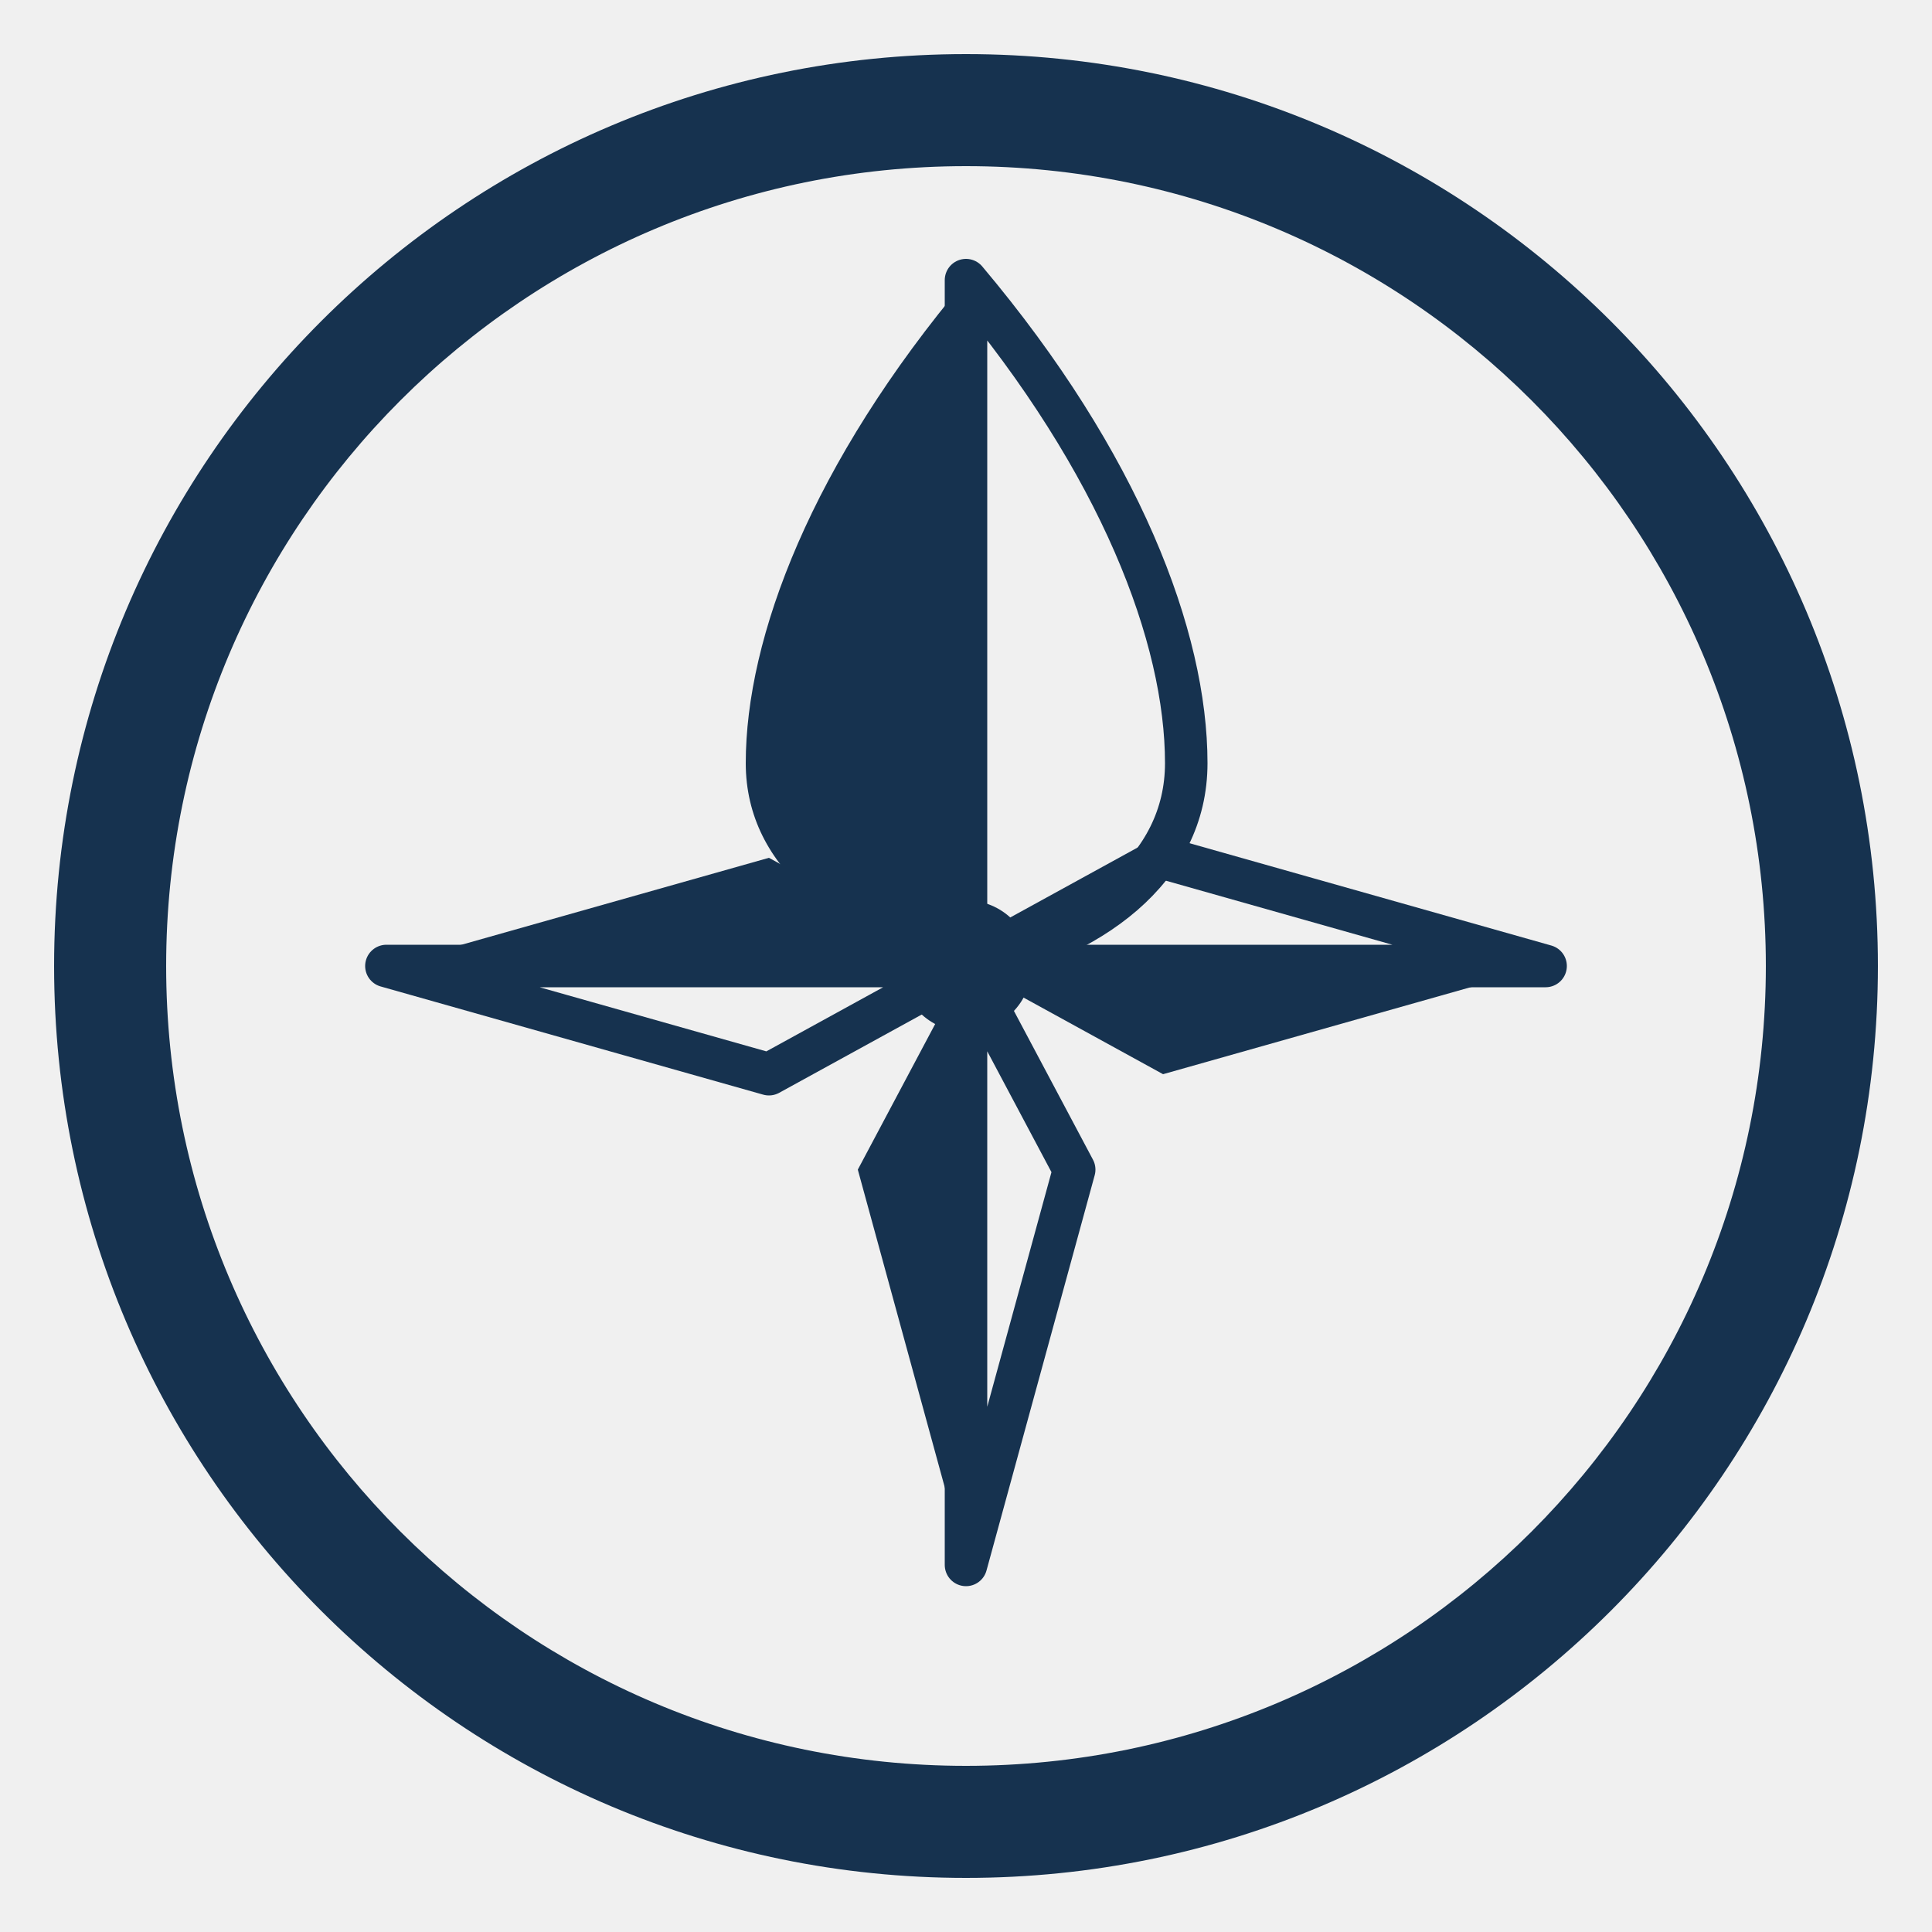
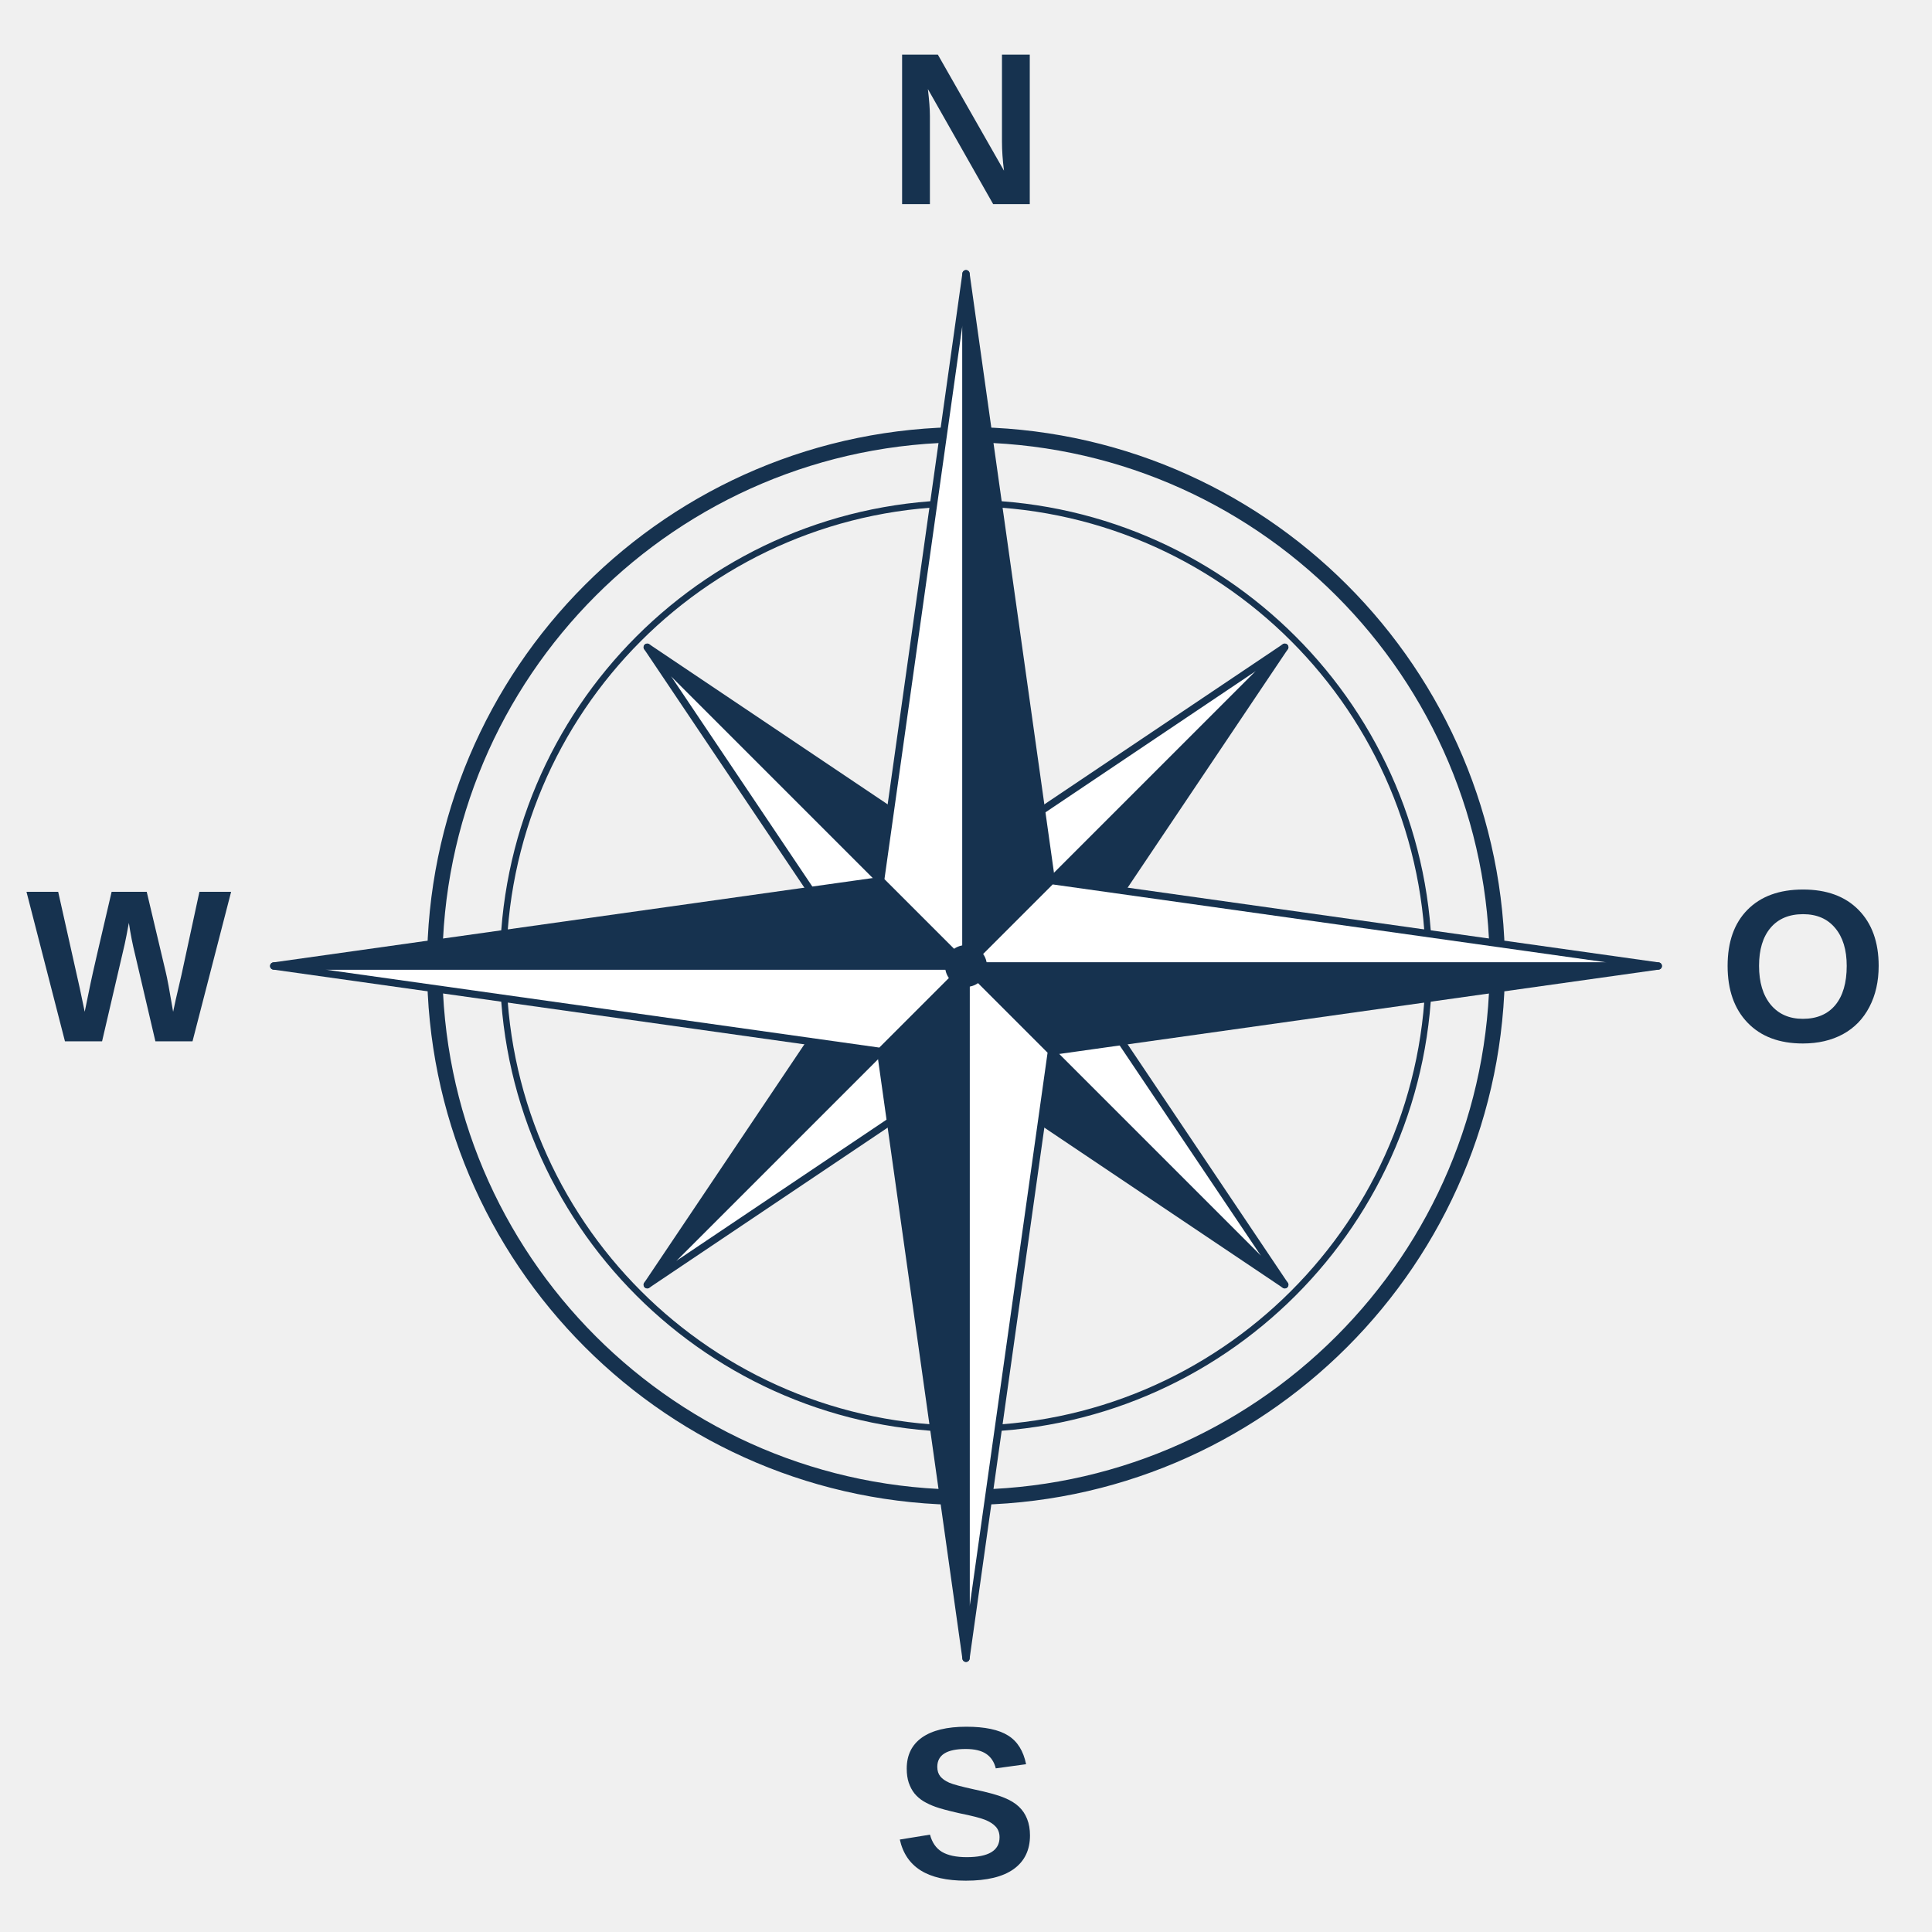
- <svg xmlns="http://www.w3.org/2000/svg" color="#16324f" viewBox="0 0 100 100" role="img" aria-label="Naturheilpraxis Svenja Michaelsen">
-   <path d="M50,2.8 A47.2,47.2 0 1,0 50,97.2 A47.2,47.2 0 1,0 50,2.8 Z M50,8.6 A41.4,41.4 0 1,1 50,91.4 A41.4,41.4 0 1,1 50,8.6 Z" fill="currentColor" fill-rule="evenodd" />
-   <g fill="currentColor">
-     <path d="M50.00,50.00 L44.40,60.54 L50.00,81.00 Z M50.00,50.00 L60.20,55.60 L80.00,50.00 Z M50.00,50.00 L39.80,44.40 L20.00,50.00 Z" />
-     <path d="M50,14.5 C42.0,24.0 38.6,33.0 38.6,39.5 C38.6,45.0 43.5,48.6 50,50 Z" />
-   </g>
-   <g fill="none" stroke="currentColor" stroke-width="2.2" stroke-linejoin="round">
-     <path d="M50.00,50.00 L50.00,81.00 L55.60,60.54 Z M50.00,50.00 L80.00,50.00 L60.20,44.40 Z M50.00,50.00 L20.00,50.00 L39.80,55.60 Z" />
-     <path d="M50,14.5 C58.0,24.0 61.4,33.0 61.4,39.5 C61.4,45.0 56.5,48.6 50,50 Z" />
-   </g>
-   <circle cx="50" cy="50" r="3.4" fill="currentColor" />
+ <svg xmlns="http://www.w3.org/2000/svg" viewBox="0 0 240 240" role="img" aria-label="Naturheilpraxis Svenja Michaelsen">
+   <circle cx="120.0" cy="120.0" r="66" fill="none" stroke="#16324f" stroke-width="1.9" />
+   <circle cx="120.0" cy="120.0" r="57.5" fill="none" stroke="#16324f" stroke-width="0.8" />
+   <path d="M120.00,120.00 L120.00,107.00 L159.60,80.40 Z" fill="#ffffff" stroke="#16324f" stroke-width="0.9" stroke-linejoin="round" />
+   <path d="M120.00,120.00 L159.60,80.40 L133.00,120.00 Z" fill="#16324f" stroke="#16324f" stroke-width="0.9" stroke-linejoin="round" />
+   <path d="M120.00,120.00 L133.00,120.00 L159.60,159.60 Z" fill="#ffffff" stroke="#16324f" stroke-width="0.9" stroke-linejoin="round" />
+   <path d="M120.00,120.00 L159.60,159.60 L120.00,133.00 Z" fill="#16324f" stroke="#16324f" stroke-width="0.9" stroke-linejoin="round" />
+   <path d="M120.00,120.00 L120.00,133.00 L80.40,159.60 Z" fill="#ffffff" stroke="#16324f" stroke-width="0.9" stroke-linejoin="round" />
+   <path d="M120.00,120.00 L80.40,159.60 L107.00,120.00 Z" fill="#16324f" stroke="#16324f" stroke-width="0.9" stroke-linejoin="round" />
+   <path d="M120.00,120.00 L107.00,120.00 L80.40,80.40 Z" fill="#ffffff" stroke="#16324f" stroke-width="0.9" stroke-linejoin="round" />
+   <path d="M120.00,120.00 L80.40,80.40 L120.00,107.00 Z" fill="#16324f" stroke="#16324f" stroke-width="0.9" stroke-linejoin="round" />
+   <path d="M120.00,120.00 L109.39,109.39 L120.00,34.00 Z" fill="#ffffff" stroke="#16324f" stroke-width="0.9" stroke-linejoin="round" />
+   <path d="M120.00,120.00 L120.00,34.00 L130.61,109.39 Z" fill="#16324f" stroke="#16324f" stroke-width="0.9" stroke-linejoin="round" />
+   <path d="M120.00,120.00 L130.61,109.39 L206.00,120.00 Z" fill="#ffffff" stroke="#16324f" stroke-width="0.9" stroke-linejoin="round" />
+   <path d="M120.00,120.00 L206.00,120.00 L130.61,130.61 Z" fill="#16324f" stroke="#16324f" stroke-width="0.9" stroke-linejoin="round" />
+   <path d="M120.00,120.00 L130.61,130.61 L120.00,206.00 Z" fill="#ffffff" stroke="#16324f" stroke-width="0.9" stroke-linejoin="round" />
+   <path d="M120.00,120.00 L120.00,206.00 L109.39,130.61 Z" fill="#16324f" stroke="#16324f" stroke-width="0.9" stroke-linejoin="round" />
+   <path d="M120.00,120.00 L109.39,130.61 L34.00,120.00 Z" fill="#ffffff" stroke="#16324f" stroke-width="0.9" stroke-linejoin="round" />
+   <path d="M120.00,120.00 L34.00,120.00 L109.39,109.39 Z" fill="#16324f" stroke="#16324f" stroke-width="0.9" stroke-linejoin="round" />
+   <circle cx="120.0" cy="120.0" r="2.6" fill="#16324f" />
+   <text x="120.0" y="16.0" fill="#16324f" font-family="Arial,Helvetica,sans-serif" font-size="27" font-weight="700" text-anchor="middle" dominant-baseline="central">N</text>
+   <text x="224.0" y="120.0" fill="#16324f" font-family="Arial,Helvetica,sans-serif" font-size="27" font-weight="700" text-anchor="middle" dominant-baseline="central">O</text>
+   <text x="120.0" y="224.0" fill="#16324f" font-family="Arial,Helvetica,sans-serif" font-size="27" font-weight="700" text-anchor="middle" dominant-baseline="central">S</text>
+   <text x="16.0" y="120.0" fill="#16324f" font-family="Arial,Helvetica,sans-serif" font-size="27" font-weight="700" text-anchor="middle" dominant-baseline="central">W</text>
</svg>
